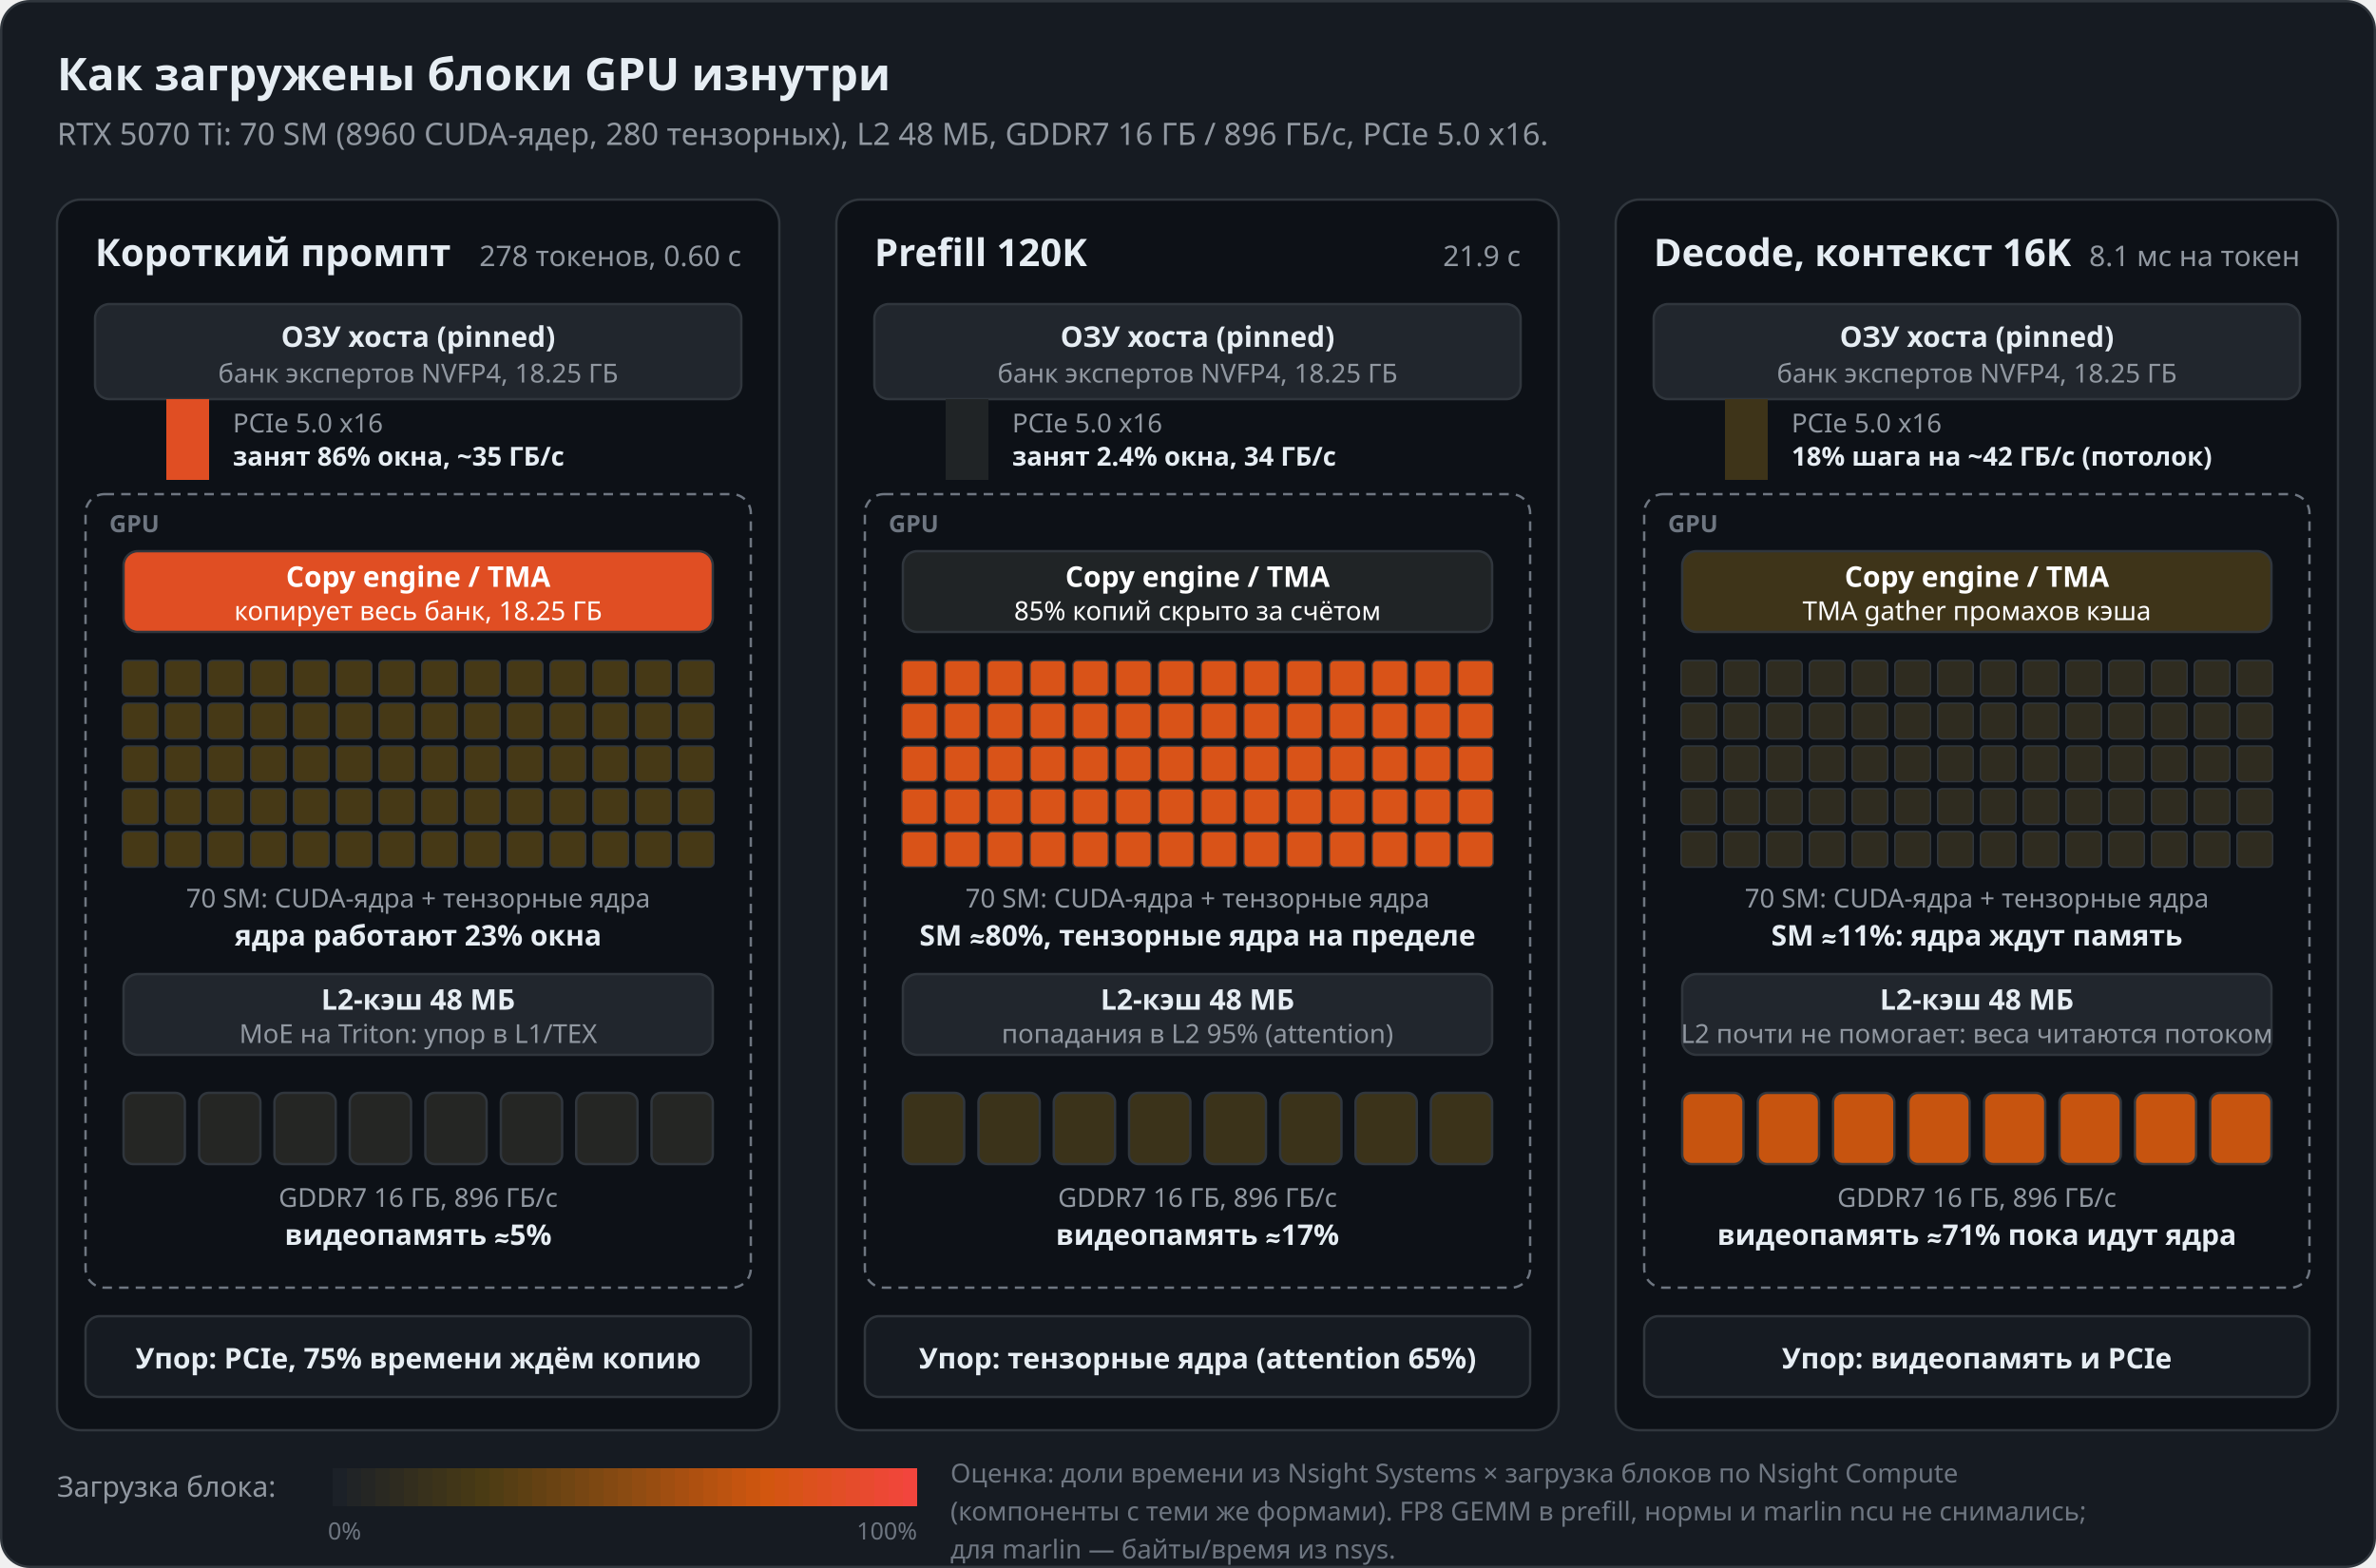
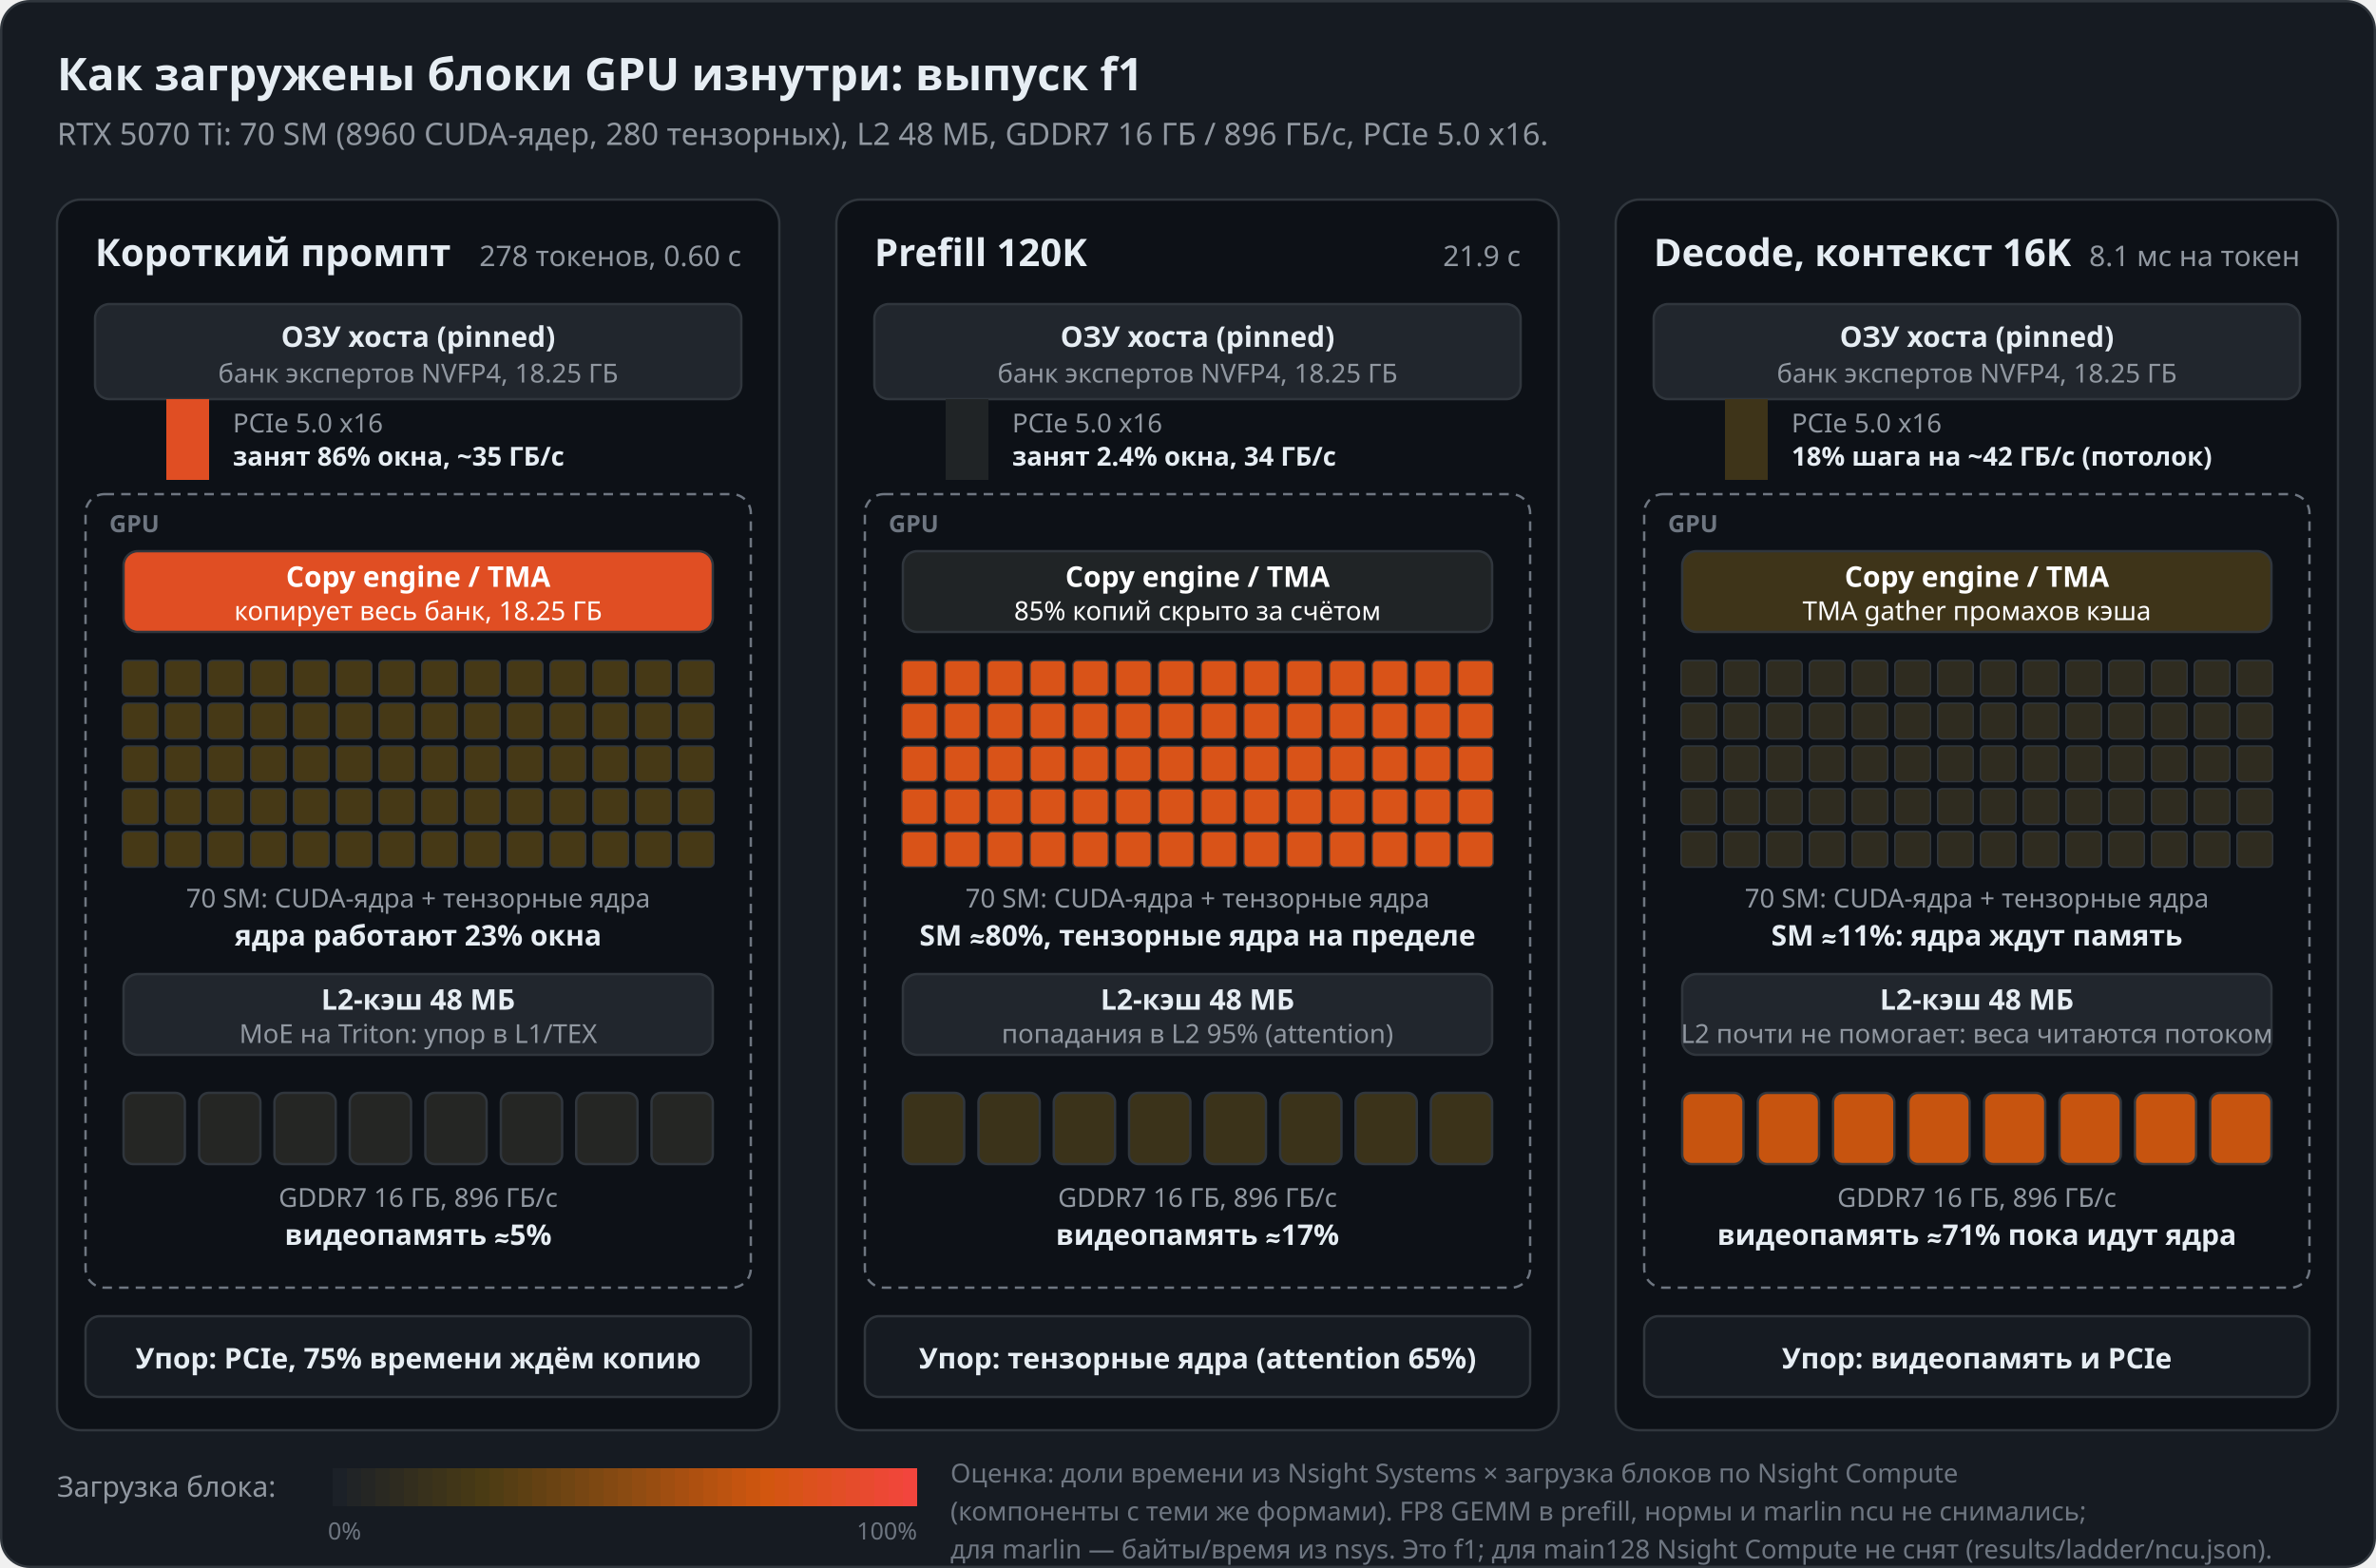
- <svg xmlns="http://www.w3.org/2000/svg" width="1000" height="660" viewBox="0 0 1000 660" font-family="-apple-system,BlinkMacSystemFont,'Segoe UI','Noto Sans',Helvetica,Arial,sans-serif" role="img" aria-label="Как загружены блоки GPU изнутри">
+ <svg xmlns="http://www.w3.org/2000/svg" width="1000" height="660" viewBox="0 0 1000 660" font-family="-apple-system,BlinkMacSystemFont,'Segoe UI','Noto Sans',Helvetica,Arial,sans-serif" role="img" aria-label="Как загружены блоки GPU изнутри: выпуск f1">
  <rect x="0.5" y="0.5" width="999" height="659" rx="12" fill="#161b22" stroke="#30363d" />
-   <text x="24.0" y="38.0" font-size="19" fill="#e6edf3" text-anchor="start" font-weight="600">Как загружены блоки GPU изнутри</text>
+   <text x="24.0" y="38.0" font-size="19" fill="#e6edf3" text-anchor="start" font-weight="600">Как загружены блоки GPU изнутри: выпуск f1</text>
  <text x="24.0" y="61.0" font-size="13" fill="#9198a1" text-anchor="start">RTX 5070 Ti: 70 SM (8960 CUDA-ядер, 280 тензорных), L2 48 МБ, GDDR7 16 ГБ / 896 ГБ/с, PCIe 5.0 x16.</text>
  <rect x="24.0" y="84.0" width="304.0" height="518.0" rx="10" fill="#0d1117" stroke="#30363d" stroke-width="1" />
  <text x="40.0" y="112.0" font-size="16" fill="#e6edf3" text-anchor="start" font-weight="700">Короткий промпт</text>
  <text x="312.0" y="112.0" font-size="12" fill="#9198a1" text-anchor="end">278 токенов, 0.60 с</text>
  <rect x="40.0" y="128.0" width="272.0" height="40.0" rx="6" fill="#21262d" stroke="#30363d" stroke-width="1" />
  <text x="176.0" y="146.0" font-size="12" fill="#e6edf3" text-anchor="middle" font-weight="600">ОЗУ хоста (pinned)</text>
  <text x="176.0" y="161.0" font-size="11" fill="#9198a1" text-anchor="middle">банк экспертов NVFP4, 18.25 ГБ</text>
  <rect x="70.0" y="168.0" width="18.0" height="34.0" rx="0" fill="#e04e23" />
  <text x="98.0" y="182.0" font-size="11" fill="#9198a1" text-anchor="start">PCIe 5.0 x16</text>
  <text x="98.0" y="196.0" font-size="11" fill="#e6edf3" text-anchor="start" font-weight="600">занят 86% окна, ~35 ГБ/с</text>
  <rect x="36.0" y="208.0" width="280.0" height="334.0" rx="8" fill="none" stroke="#6e7681" stroke-width="1" stroke-dasharray="4 3" />
  <text x="46.0" y="224.0" font-size="10" fill="#6e7681" text-anchor="start" font-weight="700">GPU</text>
  <rect x="52.0" y="232.0" width="248.0" height="34.0" rx="6" fill="#e04e23" stroke="#30363d" stroke-width="1" />
  <text x="176.0" y="247.0" font-size="12" fill="#ffffff" text-anchor="middle" font-weight="600">Copy engine / TMA</text>
  <text x="176.0" y="261.0" font-size="11" fill="#ffffff" text-anchor="middle">копирует весь банк, 18.25 ГБ</text>
  <rect x="51.5" y="278.0" width="15.0" height="15.0" rx="2" fill="#463916" stroke="#30363d" stroke-width="0.6" />
  <rect x="69.5" y="278.0" width="15.0" height="15.0" rx="2" fill="#463916" stroke="#30363d" stroke-width="0.6" />
  <rect x="87.5" y="278.0" width="15.0" height="15.0" rx="2" fill="#463916" stroke="#30363d" stroke-width="0.6" />
  <rect x="105.5" y="278.0" width="15.0" height="15.0" rx="2" fill="#463916" stroke="#30363d" stroke-width="0.6" />
  <rect x="123.5" y="278.0" width="15.0" height="15.0" rx="2" fill="#463916" stroke="#30363d" stroke-width="0.6" />
  <rect x="141.5" y="278.0" width="15.0" height="15.0" rx="2" fill="#463916" stroke="#30363d" stroke-width="0.6" />
  <rect x="159.5" y="278.0" width="15.0" height="15.0" rx="2" fill="#463916" stroke="#30363d" stroke-width="0.6" />
  <rect x="177.5" y="278.0" width="15.0" height="15.0" rx="2" fill="#463916" stroke="#30363d" stroke-width="0.6" />
  <rect x="195.5" y="278.0" width="15.0" height="15.0" rx="2" fill="#463916" stroke="#30363d" stroke-width="0.6" />
  <rect x="213.5" y="278.0" width="15.0" height="15.0" rx="2" fill="#463916" stroke="#30363d" stroke-width="0.6" />
  <rect x="231.5" y="278.0" width="15.0" height="15.0" rx="2" fill="#463916" stroke="#30363d" stroke-width="0.6" />
  <rect x="249.5" y="278.0" width="15.0" height="15.0" rx="2" fill="#463916" stroke="#30363d" stroke-width="0.6" />
  <rect x="267.5" y="278.0" width="15.0" height="15.0" rx="2" fill="#463916" stroke="#30363d" stroke-width="0.6" />
  <rect x="285.5" y="278.0" width="15.0" height="15.0" rx="2" fill="#463916" stroke="#30363d" stroke-width="0.6" />
  <rect x="51.5" y="296.0" width="15.0" height="15.0" rx="2" fill="#463916" stroke="#30363d" stroke-width="0.6" />
  <rect x="69.5" y="296.0" width="15.0" height="15.0" rx="2" fill="#463916" stroke="#30363d" stroke-width="0.6" />
  <rect x="87.5" y="296.0" width="15.0" height="15.0" rx="2" fill="#463916" stroke="#30363d" stroke-width="0.6" />
  <rect x="105.5" y="296.0" width="15.0" height="15.0" rx="2" fill="#463916" stroke="#30363d" stroke-width="0.6" />
  <rect x="123.5" y="296.0" width="15.0" height="15.0" rx="2" fill="#463916" stroke="#30363d" stroke-width="0.6" />
  <rect x="141.5" y="296.0" width="15.0" height="15.0" rx="2" fill="#463916" stroke="#30363d" stroke-width="0.6" />
  <rect x="159.5" y="296.0" width="15.0" height="15.0" rx="2" fill="#463916" stroke="#30363d" stroke-width="0.6" />
  <rect x="177.5" y="296.0" width="15.0" height="15.0" rx="2" fill="#463916" stroke="#30363d" stroke-width="0.6" />
  <rect x="195.5" y="296.0" width="15.0" height="15.0" rx="2" fill="#463916" stroke="#30363d" stroke-width="0.6" />
  <rect x="213.5" y="296.0" width="15.0" height="15.0" rx="2" fill="#463916" stroke="#30363d" stroke-width="0.6" />
  <rect x="231.5" y="296.0" width="15.0" height="15.0" rx="2" fill="#463916" stroke="#30363d" stroke-width="0.6" />
  <rect x="249.5" y="296.0" width="15.0" height="15.0" rx="2" fill="#463916" stroke="#30363d" stroke-width="0.6" />
  <rect x="267.5" y="296.0" width="15.0" height="15.0" rx="2" fill="#463916" stroke="#30363d" stroke-width="0.6" />
  <rect x="285.5" y="296.0" width="15.0" height="15.0" rx="2" fill="#463916" stroke="#30363d" stroke-width="0.6" />
  <rect x="51.5" y="314.0" width="15.0" height="15.0" rx="2" fill="#463916" stroke="#30363d" stroke-width="0.6" />
  <rect x="69.5" y="314.0" width="15.0" height="15.0" rx="2" fill="#463916" stroke="#30363d" stroke-width="0.6" />
  <rect x="87.5" y="314.0" width="15.0" height="15.0" rx="2" fill="#463916" stroke="#30363d" stroke-width="0.6" />
  <rect x="105.5" y="314.0" width="15.0" height="15.0" rx="2" fill="#463916" stroke="#30363d" stroke-width="0.6" />
  <rect x="123.5" y="314.0" width="15.0" height="15.0" rx="2" fill="#463916" stroke="#30363d" stroke-width="0.6" />
  <rect x="141.5" y="314.0" width="15.0" height="15.0" rx="2" fill="#463916" stroke="#30363d" stroke-width="0.6" />
  <rect x="159.5" y="314.0" width="15.0" height="15.0" rx="2" fill="#463916" stroke="#30363d" stroke-width="0.6" />
  <rect x="177.5" y="314.0" width="15.0" height="15.0" rx="2" fill="#463916" stroke="#30363d" stroke-width="0.6" />
  <rect x="195.5" y="314.0" width="15.0" height="15.0" rx="2" fill="#463916" stroke="#30363d" stroke-width="0.6" />
  <rect x="213.5" y="314.0" width="15.0" height="15.0" rx="2" fill="#463916" stroke="#30363d" stroke-width="0.6" />
  <rect x="231.5" y="314.0" width="15.0" height="15.0" rx="2" fill="#463916" stroke="#30363d" stroke-width="0.6" />
  <rect x="249.5" y="314.0" width="15.0" height="15.0" rx="2" fill="#463916" stroke="#30363d" stroke-width="0.6" />
  <rect x="267.5" y="314.0" width="15.0" height="15.0" rx="2" fill="#463916" stroke="#30363d" stroke-width="0.6" />
  <rect x="285.5" y="314.0" width="15.0" height="15.0" rx="2" fill="#463916" stroke="#30363d" stroke-width="0.6" />
  <rect x="51.5" y="332.0" width="15.0" height="15.0" rx="2" fill="#463916" stroke="#30363d" stroke-width="0.6" />
  <rect x="69.5" y="332.0" width="15.0" height="15.0" rx="2" fill="#463916" stroke="#30363d" stroke-width="0.6" />
  <rect x="87.5" y="332.0" width="15.0" height="15.0" rx="2" fill="#463916" stroke="#30363d" stroke-width="0.6" />
  <rect x="105.5" y="332.0" width="15.0" height="15.0" rx="2" fill="#463916" stroke="#30363d" stroke-width="0.6" />
  <rect x="123.5" y="332.0" width="15.0" height="15.0" rx="2" fill="#463916" stroke="#30363d" stroke-width="0.6" />
  <rect x="141.5" y="332.0" width="15.0" height="15.0" rx="2" fill="#463916" stroke="#30363d" stroke-width="0.6" />
  <rect x="159.5" y="332.0" width="15.0" height="15.0" rx="2" fill="#463916" stroke="#30363d" stroke-width="0.6" />
  <rect x="177.5" y="332.0" width="15.0" height="15.0" rx="2" fill="#463916" stroke="#30363d" stroke-width="0.6" />
  <rect x="195.5" y="332.0" width="15.0" height="15.0" rx="2" fill="#463916" stroke="#30363d" stroke-width="0.6" />
  <rect x="213.5" y="332.0" width="15.0" height="15.0" rx="2" fill="#463916" stroke="#30363d" stroke-width="0.6" />
  <rect x="231.5" y="332.0" width="15.0" height="15.0" rx="2" fill="#463916" stroke="#30363d" stroke-width="0.6" />
  <rect x="249.5" y="332.0" width="15.0" height="15.0" rx="2" fill="#463916" stroke="#30363d" stroke-width="0.6" />
  <rect x="267.5" y="332.0" width="15.0" height="15.0" rx="2" fill="#463916" stroke="#30363d" stroke-width="0.6" />
  <rect x="285.5" y="332.0" width="15.0" height="15.0" rx="2" fill="#463916" stroke="#30363d" stroke-width="0.6" />
  <rect x="51.5" y="350.0" width="15.0" height="15.0" rx="2" fill="#463916" stroke="#30363d" stroke-width="0.6" />
  <rect x="69.5" y="350.0" width="15.0" height="15.0" rx="2" fill="#463916" stroke="#30363d" stroke-width="0.6" />
  <rect x="87.5" y="350.0" width="15.0" height="15.0" rx="2" fill="#463916" stroke="#30363d" stroke-width="0.6" />
  <rect x="105.5" y="350.0" width="15.0" height="15.0" rx="2" fill="#463916" stroke="#30363d" stroke-width="0.6" />
  <rect x="123.5" y="350.0" width="15.0" height="15.0" rx="2" fill="#463916" stroke="#30363d" stroke-width="0.6" />
  <rect x="141.5" y="350.0" width="15.0" height="15.0" rx="2" fill="#463916" stroke="#30363d" stroke-width="0.6" />
  <rect x="159.5" y="350.0" width="15.0" height="15.0" rx="2" fill="#463916" stroke="#30363d" stroke-width="0.6" />
  <rect x="177.5" y="350.0" width="15.0" height="15.0" rx="2" fill="#463916" stroke="#30363d" stroke-width="0.6" />
  <rect x="195.5" y="350.0" width="15.0" height="15.0" rx="2" fill="#463916" stroke="#30363d" stroke-width="0.6" />
  <rect x="213.5" y="350.0" width="15.0" height="15.0" rx="2" fill="#463916" stroke="#30363d" stroke-width="0.6" />
  <rect x="231.5" y="350.0" width="15.0" height="15.0" rx="2" fill="#463916" stroke="#30363d" stroke-width="0.6" />
  <rect x="249.5" y="350.0" width="15.0" height="15.0" rx="2" fill="#463916" stroke="#30363d" stroke-width="0.6" />
  <rect x="267.5" y="350.0" width="15.0" height="15.0" rx="2" fill="#463916" stroke="#30363d" stroke-width="0.6" />
  <rect x="285.5" y="350.0" width="15.0" height="15.0" rx="2" fill="#463916" stroke="#30363d" stroke-width="0.6" />
  <text x="176.0" y="382.0" font-size="11" fill="#9198a1" text-anchor="middle">70 SM: CUDA-ядра + тензорные ядра</text>
  <text x="176.0" y="398.0" font-size="12" fill="#e6edf3" text-anchor="middle" font-weight="600">ядра работают 23% окна</text>
  <rect x="52.0" y="410.0" width="248.0" height="34.0" rx="6" fill="#21262d" stroke="#30363d" stroke-width="1" />
  <text x="176.0" y="425.0" font-size="12" fill="#e6edf3" text-anchor="middle" font-weight="600">L2-кэш 48 МБ</text>
  <text x="176.0" y="439.0" font-size="11" fill="#9198a1" text-anchor="middle">MoE на Triton: упор в L1/TEX</text>
  <rect x="52.0" y="460.0" width="25.8" height="30.0" rx="4" fill="#252624" stroke="#30363d" stroke-width="1" />
  <rect x="83.8" y="460.0" width="25.8" height="30.0" rx="4" fill="#252624" stroke="#30363d" stroke-width="1" />
  <rect x="115.5" y="460.0" width="25.8" height="30.0" rx="4" fill="#252624" stroke="#30363d" stroke-width="1" />
  <rect x="147.2" y="460.0" width="25.8" height="30.0" rx="4" fill="#252624" stroke="#30363d" stroke-width="1" />
  <rect x="179.0" y="460.0" width="25.8" height="30.0" rx="4" fill="#252624" stroke="#30363d" stroke-width="1" />
  <rect x="210.8" y="460.0" width="25.8" height="30.0" rx="4" fill="#252624" stroke="#30363d" stroke-width="1" />
  <rect x="242.5" y="460.0" width="25.8" height="30.0" rx="4" fill="#252624" stroke="#30363d" stroke-width="1" />
  <rect x="274.2" y="460.0" width="25.8" height="30.0" rx="4" fill="#252624" stroke="#30363d" stroke-width="1" />
  <text x="176.0" y="508.0" font-size="11" fill="#9198a1" text-anchor="middle">GDDR7 16 ГБ, 896 ГБ/с</text>
  <text x="176.0" y="524.0" font-size="12" fill="#e6edf3" text-anchor="middle" font-weight="600">видеопамять ≈5%</text>
  <rect x="36.0" y="554.0" width="280.0" height="34.0" rx="6" fill="#161b22" stroke="#30363d" stroke-width="1" />
  <text x="176.0" y="576.0" font-size="12" fill="#e6edf3" text-anchor="middle" font-weight="700">Упор: PCIe, 75% времени ждём копию</text>
  <rect x="352.0" y="84.0" width="304.0" height="518.0" rx="10" fill="#0d1117" stroke="#30363d" stroke-width="1" />
  <text x="368.0" y="112.0" font-size="16" fill="#e6edf3" text-anchor="start" font-weight="700">Prefill 120K</text>
  <text x="640.0" y="112.0" font-size="12" fill="#9198a1" text-anchor="end">21.9 с</text>
  <rect x="368.0" y="128.0" width="272.0" height="40.0" rx="6" fill="#21262d" stroke="#30363d" stroke-width="1" />
  <text x="504.0" y="146.0" font-size="12" fill="#e6edf3" text-anchor="middle" font-weight="600">ОЗУ хоста (pinned)</text>
  <text x="504.0" y="161.0" font-size="11" fill="#9198a1" text-anchor="middle">банк экспертов NVFP4, 18.25 ГБ</text>
  <rect x="398.0" y="168.0" width="18.0" height="34.0" rx="0" fill="#202426" />
  <text x="426.0" y="182.0" font-size="11" fill="#9198a1" text-anchor="start">PCIe 5.0 x16</text>
  <text x="426.0" y="196.0" font-size="11" fill="#e6edf3" text-anchor="start" font-weight="600">занят 2.4% окна, 34 ГБ/с</text>
  <rect x="364.0" y="208.0" width="280.0" height="334.0" rx="8" fill="none" stroke="#6e7681" stroke-width="1" stroke-dasharray="4 3" />
  <text x="374.0" y="224.0" font-size="10" fill="#6e7681" text-anchor="start" font-weight="700">GPU</text>
  <rect x="380.0" y="232.0" width="248.0" height="34.0" rx="6" fill="#202426" stroke="#30363d" stroke-width="1" />
  <text x="504.0" y="247.0" font-size="12" fill="#ffffff" text-anchor="middle" font-weight="600">Copy engine / TMA</text>
  <text x="504.0" y="261.0" font-size="11" fill="#ffffff" text-anchor="middle">85% копий скрыто за счётом</text>
  <rect x="379.5" y="278.0" width="15.0" height="15.0" rx="2" fill="#d95318" stroke="#30363d" stroke-width="0.6" />
  <rect x="397.5" y="278.0" width="15.0" height="15.0" rx="2" fill="#d95318" stroke="#30363d" stroke-width="0.6" />
  <rect x="415.5" y="278.0" width="15.0" height="15.0" rx="2" fill="#d95318" stroke="#30363d" stroke-width="0.6" />
  <rect x="433.5" y="278.0" width="15.0" height="15.0" rx="2" fill="#d95318" stroke="#30363d" stroke-width="0.6" />
  <rect x="451.5" y="278.0" width="15.0" height="15.0" rx="2" fill="#d95318" stroke="#30363d" stroke-width="0.6" />
  <rect x="469.5" y="278.0" width="15.0" height="15.0" rx="2" fill="#d95318" stroke="#30363d" stroke-width="0.6" />
  <rect x="487.5" y="278.0" width="15.0" height="15.0" rx="2" fill="#d95318" stroke="#30363d" stroke-width="0.6" />
  <rect x="505.5" y="278.0" width="15.0" height="15.0" rx="2" fill="#d95318" stroke="#30363d" stroke-width="0.6" />
  <rect x="523.5" y="278.0" width="15.0" height="15.0" rx="2" fill="#d95318" stroke="#30363d" stroke-width="0.6" />
  <rect x="541.5" y="278.0" width="15.0" height="15.0" rx="2" fill="#d95318" stroke="#30363d" stroke-width="0.6" />
  <rect x="559.5" y="278.0" width="15.0" height="15.0" rx="2" fill="#d95318" stroke="#30363d" stroke-width="0.6" />
  <rect x="577.5" y="278.0" width="15.0" height="15.0" rx="2" fill="#d95318" stroke="#30363d" stroke-width="0.6" />
  <rect x="595.5" y="278.0" width="15.0" height="15.0" rx="2" fill="#d95318" stroke="#30363d" stroke-width="0.6" />
  <rect x="613.5" y="278.0" width="15.0" height="15.0" rx="2" fill="#d95318" stroke="#30363d" stroke-width="0.6" />
  <rect x="379.5" y="296.0" width="15.0" height="15.0" rx="2" fill="#d95318" stroke="#30363d" stroke-width="0.6" />
  <rect x="397.5" y="296.0" width="15.0" height="15.0" rx="2" fill="#d95318" stroke="#30363d" stroke-width="0.6" />
  <rect x="415.5" y="296.0" width="15.0" height="15.0" rx="2" fill="#d95318" stroke="#30363d" stroke-width="0.6" />
  <rect x="433.5" y="296.0" width="15.0" height="15.0" rx="2" fill="#d95318" stroke="#30363d" stroke-width="0.6" />
  <rect x="451.5" y="296.0" width="15.0" height="15.0" rx="2" fill="#d95318" stroke="#30363d" stroke-width="0.6" />
  <rect x="469.5" y="296.0" width="15.0" height="15.0" rx="2" fill="#d95318" stroke="#30363d" stroke-width="0.6" />
  <rect x="487.5" y="296.0" width="15.0" height="15.0" rx="2" fill="#d95318" stroke="#30363d" stroke-width="0.6" />
  <rect x="505.5" y="296.0" width="15.0" height="15.0" rx="2" fill="#d95318" stroke="#30363d" stroke-width="0.6" />
  <rect x="523.5" y="296.0" width="15.0" height="15.0" rx="2" fill="#d95318" stroke="#30363d" stroke-width="0.6" />
  <rect x="541.5" y="296.0" width="15.0" height="15.0" rx="2" fill="#d95318" stroke="#30363d" stroke-width="0.6" />
  <rect x="559.5" y="296.0" width="15.0" height="15.0" rx="2" fill="#d95318" stroke="#30363d" stroke-width="0.6" />
  <rect x="577.5" y="296.0" width="15.0" height="15.0" rx="2" fill="#d95318" stroke="#30363d" stroke-width="0.6" />
  <rect x="595.5" y="296.0" width="15.0" height="15.0" rx="2" fill="#d95318" stroke="#30363d" stroke-width="0.6" />
  <rect x="613.5" y="296.0" width="15.0" height="15.0" rx="2" fill="#d95318" stroke="#30363d" stroke-width="0.6" />
  <rect x="379.5" y="314.0" width="15.0" height="15.0" rx="2" fill="#d95318" stroke="#30363d" stroke-width="0.6" />
  <rect x="397.5" y="314.0" width="15.0" height="15.0" rx="2" fill="#d95318" stroke="#30363d" stroke-width="0.6" />
  <rect x="415.5" y="314.0" width="15.0" height="15.0" rx="2" fill="#d95318" stroke="#30363d" stroke-width="0.6" />
  <rect x="433.5" y="314.0" width="15.0" height="15.0" rx="2" fill="#d95318" stroke="#30363d" stroke-width="0.6" />
  <rect x="451.5" y="314.0" width="15.0" height="15.0" rx="2" fill="#d95318" stroke="#30363d" stroke-width="0.6" />
  <rect x="469.5" y="314.0" width="15.0" height="15.0" rx="2" fill="#d95318" stroke="#30363d" stroke-width="0.6" />
  <rect x="487.5" y="314.0" width="15.0" height="15.0" rx="2" fill="#d95318" stroke="#30363d" stroke-width="0.6" />
  <rect x="505.5" y="314.0" width="15.0" height="15.0" rx="2" fill="#d95318" stroke="#30363d" stroke-width="0.6" />
  <rect x="523.5" y="314.0" width="15.0" height="15.0" rx="2" fill="#d95318" stroke="#30363d" stroke-width="0.6" />
  <rect x="541.5" y="314.0" width="15.0" height="15.0" rx="2" fill="#d95318" stroke="#30363d" stroke-width="0.6" />
  <rect x="559.5" y="314.0" width="15.0" height="15.0" rx="2" fill="#d95318" stroke="#30363d" stroke-width="0.6" />
  <rect x="577.5" y="314.0" width="15.0" height="15.0" rx="2" fill="#d95318" stroke="#30363d" stroke-width="0.6" />
  <rect x="595.5" y="314.0" width="15.0" height="15.0" rx="2" fill="#d95318" stroke="#30363d" stroke-width="0.6" />
  <rect x="613.5" y="314.0" width="15.0" height="15.0" rx="2" fill="#d95318" stroke="#30363d" stroke-width="0.6" />
  <rect x="379.5" y="332.0" width="15.0" height="15.0" rx="2" fill="#d95318" stroke="#30363d" stroke-width="0.6" />
  <rect x="397.5" y="332.0" width="15.0" height="15.0" rx="2" fill="#d95318" stroke="#30363d" stroke-width="0.6" />
  <rect x="415.5" y="332.0" width="15.0" height="15.0" rx="2" fill="#d95318" stroke="#30363d" stroke-width="0.6" />
  <rect x="433.5" y="332.0" width="15.0" height="15.0" rx="2" fill="#d95318" stroke="#30363d" stroke-width="0.6" />
  <rect x="451.5" y="332.0" width="15.0" height="15.0" rx="2" fill="#d95318" stroke="#30363d" stroke-width="0.6" />
  <rect x="469.5" y="332.0" width="15.0" height="15.0" rx="2" fill="#d95318" stroke="#30363d" stroke-width="0.6" />
  <rect x="487.5" y="332.0" width="15.0" height="15.0" rx="2" fill="#d95318" stroke="#30363d" stroke-width="0.6" />
  <rect x="505.5" y="332.0" width="15.0" height="15.0" rx="2" fill="#d95318" stroke="#30363d" stroke-width="0.6" />
  <rect x="523.5" y="332.0" width="15.0" height="15.0" rx="2" fill="#d95318" stroke="#30363d" stroke-width="0.6" />
  <rect x="541.5" y="332.0" width="15.0" height="15.0" rx="2" fill="#d95318" stroke="#30363d" stroke-width="0.6" />
  <rect x="559.5" y="332.0" width="15.0" height="15.0" rx="2" fill="#d95318" stroke="#30363d" stroke-width="0.6" />
  <rect x="577.5" y="332.0" width="15.0" height="15.0" rx="2" fill="#d95318" stroke="#30363d" stroke-width="0.6" />
  <rect x="595.5" y="332.0" width="15.0" height="15.0" rx="2" fill="#d95318" stroke="#30363d" stroke-width="0.6" />
  <rect x="613.5" y="332.0" width="15.0" height="15.0" rx="2" fill="#d95318" stroke="#30363d" stroke-width="0.6" />
  <rect x="379.5" y="350.0" width="15.0" height="15.0" rx="2" fill="#d95318" stroke="#30363d" stroke-width="0.6" />
  <rect x="397.5" y="350.0" width="15.0" height="15.0" rx="2" fill="#d95318" stroke="#30363d" stroke-width="0.6" />
  <rect x="415.5" y="350.0" width="15.0" height="15.0" rx="2" fill="#d95318" stroke="#30363d" stroke-width="0.6" />
  <rect x="433.5" y="350.0" width="15.0" height="15.0" rx="2" fill="#d95318" stroke="#30363d" stroke-width="0.6" />
  <rect x="451.5" y="350.0" width="15.0" height="15.0" rx="2" fill="#d95318" stroke="#30363d" stroke-width="0.6" />
  <rect x="469.5" y="350.0" width="15.0" height="15.0" rx="2" fill="#d95318" stroke="#30363d" stroke-width="0.6" />
  <rect x="487.5" y="350.0" width="15.0" height="15.0" rx="2" fill="#d95318" stroke="#30363d" stroke-width="0.6" />
  <rect x="505.5" y="350.0" width="15.0" height="15.0" rx="2" fill="#d95318" stroke="#30363d" stroke-width="0.6" />
  <rect x="523.5" y="350.0" width="15.0" height="15.0" rx="2" fill="#d95318" stroke="#30363d" stroke-width="0.6" />
  <rect x="541.5" y="350.0" width="15.0" height="15.0" rx="2" fill="#d95318" stroke="#30363d" stroke-width="0.6" />
  <rect x="559.5" y="350.0" width="15.0" height="15.0" rx="2" fill="#d95318" stroke="#30363d" stroke-width="0.6" />
  <rect x="577.5" y="350.0" width="15.0" height="15.0" rx="2" fill="#d95318" stroke="#30363d" stroke-width="0.6" />
  <rect x="595.5" y="350.0" width="15.0" height="15.0" rx="2" fill="#d95318" stroke="#30363d" stroke-width="0.6" />
  <rect x="613.5" y="350.0" width="15.0" height="15.0" rx="2" fill="#d95318" stroke="#30363d" stroke-width="0.6" />
  <text x="504.0" y="382.0" font-size="11" fill="#9198a1" text-anchor="middle">70 SM: CUDA-ядра + тензорные ядра</text>
  <text x="504.0" y="398.0" font-size="12" fill="#e6edf3" text-anchor="middle" font-weight="600">SM ≈80%, тензорные ядра на пределе</text>
  <rect x="380.0" y="410.0" width="248.0" height="34.0" rx="6" fill="#21262d" stroke="#30363d" stroke-width="1" />
  <text x="504.0" y="425.0" font-size="12" fill="#e6edf3" text-anchor="middle" font-weight="600">L2-кэш 48 МБ</text>
  <text x="504.0" y="439.0" font-size="11" fill="#9198a1" text-anchor="middle">попадания в L2 95% (attention)</text>
  <rect x="380.0" y="460.0" width="25.8" height="30.0" rx="4" fill="#3b331a" stroke="#30363d" stroke-width="1" />
  <rect x="411.8" y="460.0" width="25.8" height="30.0" rx="4" fill="#3b331a" stroke="#30363d" stroke-width="1" />
  <rect x="443.5" y="460.0" width="25.8" height="30.0" rx="4" fill="#3b331a" stroke="#30363d" stroke-width="1" />
  <rect x="475.2" y="460.0" width="25.8" height="30.0" rx="4" fill="#3b331a" stroke="#30363d" stroke-width="1" />
  <rect x="507.0" y="460.0" width="25.8" height="30.0" rx="4" fill="#3b331a" stroke="#30363d" stroke-width="1" />
  <rect x="538.8" y="460.0" width="25.8" height="30.0" rx="4" fill="#3b331a" stroke="#30363d" stroke-width="1" />
  <rect x="570.5" y="460.0" width="25.8" height="30.0" rx="4" fill="#3b331a" stroke="#30363d" stroke-width="1" />
  <rect x="602.2" y="460.0" width="25.8" height="30.0" rx="4" fill="#3b331a" stroke="#30363d" stroke-width="1" />
  <text x="504.0" y="508.0" font-size="11" fill="#9198a1" text-anchor="middle">GDDR7 16 ГБ, 896 ГБ/с</text>
  <text x="504.0" y="524.0" font-size="12" fill="#e6edf3" text-anchor="middle" font-weight="600">видеопамять ≈17%</text>
  <rect x="364.0" y="554.0" width="280.0" height="34.0" rx="6" fill="#161b22" stroke="#30363d" stroke-width="1" />
  <text x="504.0" y="576.0" font-size="12" fill="#e6edf3" text-anchor="middle" font-weight="700">Упор: тензорные ядра (attention 65%)</text>
  <rect x="680.0" y="84.0" width="304.0" height="518.0" rx="10" fill="#0d1117" stroke="#30363d" stroke-width="1" />
  <text x="696.0" y="112.0" font-size="16" fill="#e6edf3" text-anchor="start" font-weight="700">Decode, контекст 16K</text>
  <text x="968.0" y="112.0" font-size="12" fill="#9198a1" text-anchor="end">8.1 мс на токен</text>
  <rect x="696.0" y="128.0" width="272.0" height="40.0" rx="6" fill="#21262d" stroke="#30363d" stroke-width="1" />
  <text x="832.0" y="146.0" font-size="12" fill="#e6edf3" text-anchor="middle" font-weight="600">ОЗУ хоста (pinned)</text>
  <text x="832.0" y="161.0" font-size="11" fill="#9198a1" text-anchor="middle">банк экспертов NVFP4, 18.25 ГБ</text>
  <rect x="726.0" y="168.0" width="18.0" height="34.0" rx="0" fill="#3e3419" />
  <text x="754.0" y="182.0" font-size="11" fill="#9198a1" text-anchor="start">PCIe 5.0 x16</text>
  <text x="754.0" y="196.0" font-size="11" fill="#e6edf3" text-anchor="start" font-weight="600">18% шага на ~42 ГБ/с (потолок)</text>
  <rect x="692.0" y="208.0" width="280.0" height="334.0" rx="8" fill="none" stroke="#6e7681" stroke-width="1" stroke-dasharray="4 3" />
  <text x="702.0" y="224.0" font-size="10" fill="#6e7681" text-anchor="start" font-weight="700">GPU</text>
  <rect x="708.0" y="232.0" width="248.0" height="34.0" rx="6" fill="#3e3419" stroke="#30363d" stroke-width="1" />
  <text x="832.0" y="247.0" font-size="12" fill="#ffffff" text-anchor="middle" font-weight="600">Copy engine / TMA</text>
  <text x="832.0" y="261.0" font-size="11" fill="#ffffff" text-anchor="middle">TMA gather промахов кэша</text>
  <rect x="707.5" y="278.0" width="15.0" height="15.0" rx="2" fill="#2f2c20" stroke="#30363d" stroke-width="0.6" />
  <rect x="725.5" y="278.0" width="15.0" height="15.0" rx="2" fill="#2f2c20" stroke="#30363d" stroke-width="0.6" />
  <rect x="743.5" y="278.0" width="15.0" height="15.0" rx="2" fill="#2f2c20" stroke="#30363d" stroke-width="0.6" />
  <rect x="761.5" y="278.0" width="15.0" height="15.0" rx="2" fill="#2f2c20" stroke="#30363d" stroke-width="0.6" />
  <rect x="779.5" y="278.0" width="15.0" height="15.0" rx="2" fill="#2f2c20" stroke="#30363d" stroke-width="0.6" />
  <rect x="797.5" y="278.0" width="15.0" height="15.0" rx="2" fill="#2f2c20" stroke="#30363d" stroke-width="0.6" />
  <rect x="815.5" y="278.0" width="15.0" height="15.0" rx="2" fill="#2f2c20" stroke="#30363d" stroke-width="0.6" />
  <rect x="833.5" y="278.0" width="15.0" height="15.0" rx="2" fill="#2f2c20" stroke="#30363d" stroke-width="0.6" />
  <rect x="851.5" y="278.0" width="15.0" height="15.0" rx="2" fill="#2f2c20" stroke="#30363d" stroke-width="0.6" />
  <rect x="869.5" y="278.0" width="15.0" height="15.0" rx="2" fill="#2f2c20" stroke="#30363d" stroke-width="0.6" />
  <rect x="887.5" y="278.0" width="15.0" height="15.0" rx="2" fill="#2f2c20" stroke="#30363d" stroke-width="0.6" />
  <rect x="905.5" y="278.0" width="15.0" height="15.0" rx="2" fill="#2f2c20" stroke="#30363d" stroke-width="0.6" />
  <rect x="923.5" y="278.0" width="15.0" height="15.0" rx="2" fill="#2f2c20" stroke="#30363d" stroke-width="0.6" />
  <rect x="941.5" y="278.0" width="15.0" height="15.0" rx="2" fill="#2f2c20" stroke="#30363d" stroke-width="0.6" />
  <rect x="707.5" y="296.0" width="15.0" height="15.0" rx="2" fill="#2f2c20" stroke="#30363d" stroke-width="0.6" />
  <rect x="725.5" y="296.0" width="15.0" height="15.0" rx="2" fill="#2f2c20" stroke="#30363d" stroke-width="0.6" />
  <rect x="743.5" y="296.0" width="15.0" height="15.0" rx="2" fill="#2f2c20" stroke="#30363d" stroke-width="0.6" />
  <rect x="761.5" y="296.0" width="15.0" height="15.0" rx="2" fill="#2f2c20" stroke="#30363d" stroke-width="0.6" />
  <rect x="779.5" y="296.0" width="15.0" height="15.0" rx="2" fill="#2f2c20" stroke="#30363d" stroke-width="0.6" />
  <rect x="797.5" y="296.0" width="15.0" height="15.0" rx="2" fill="#2f2c20" stroke="#30363d" stroke-width="0.6" />
  <rect x="815.5" y="296.0" width="15.0" height="15.0" rx="2" fill="#2f2c20" stroke="#30363d" stroke-width="0.6" />
  <rect x="833.5" y="296.0" width="15.0" height="15.0" rx="2" fill="#2f2c20" stroke="#30363d" stroke-width="0.6" />
  <rect x="851.5" y="296.0" width="15.0" height="15.0" rx="2" fill="#2f2c20" stroke="#30363d" stroke-width="0.6" />
  <rect x="869.5" y="296.0" width="15.0" height="15.0" rx="2" fill="#2f2c20" stroke="#30363d" stroke-width="0.6" />
  <rect x="887.5" y="296.0" width="15.0" height="15.0" rx="2" fill="#2f2c20" stroke="#30363d" stroke-width="0.6" />
  <rect x="905.5" y="296.0" width="15.0" height="15.0" rx="2" fill="#2f2c20" stroke="#30363d" stroke-width="0.6" />
  <rect x="923.5" y="296.0" width="15.0" height="15.0" rx="2" fill="#2f2c20" stroke="#30363d" stroke-width="0.6" />
  <rect x="941.5" y="296.0" width="15.0" height="15.0" rx="2" fill="#2f2c20" stroke="#30363d" stroke-width="0.6" />
  <rect x="707.5" y="314.0" width="15.0" height="15.0" rx="2" fill="#2f2c20" stroke="#30363d" stroke-width="0.6" />
  <rect x="725.5" y="314.0" width="15.0" height="15.0" rx="2" fill="#2f2c20" stroke="#30363d" stroke-width="0.6" />
  <rect x="743.5" y="314.0" width="15.0" height="15.0" rx="2" fill="#2f2c20" stroke="#30363d" stroke-width="0.6" />
  <rect x="761.5" y="314.0" width="15.0" height="15.0" rx="2" fill="#2f2c20" stroke="#30363d" stroke-width="0.6" />
  <rect x="779.5" y="314.0" width="15.0" height="15.0" rx="2" fill="#2f2c20" stroke="#30363d" stroke-width="0.6" />
  <rect x="797.5" y="314.0" width="15.0" height="15.0" rx="2" fill="#2f2c20" stroke="#30363d" stroke-width="0.6" />
  <rect x="815.5" y="314.0" width="15.0" height="15.0" rx="2" fill="#2f2c20" stroke="#30363d" stroke-width="0.6" />
  <rect x="833.5" y="314.0" width="15.0" height="15.0" rx="2" fill="#2f2c20" stroke="#30363d" stroke-width="0.6" />
  <rect x="851.5" y="314.0" width="15.0" height="15.0" rx="2" fill="#2f2c20" stroke="#30363d" stroke-width="0.6" />
  <rect x="869.5" y="314.0" width="15.0" height="15.0" rx="2" fill="#2f2c20" stroke="#30363d" stroke-width="0.6" />
  <rect x="887.5" y="314.0" width="15.0" height="15.0" rx="2" fill="#2f2c20" stroke="#30363d" stroke-width="0.6" />
  <rect x="905.5" y="314.0" width="15.0" height="15.0" rx="2" fill="#2f2c20" stroke="#30363d" stroke-width="0.6" />
  <rect x="923.5" y="314.0" width="15.0" height="15.0" rx="2" fill="#2f2c20" stroke="#30363d" stroke-width="0.6" />
  <rect x="941.5" y="314.0" width="15.0" height="15.0" rx="2" fill="#2f2c20" stroke="#30363d" stroke-width="0.6" />
  <rect x="707.5" y="332.0" width="15.0" height="15.0" rx="2" fill="#2f2c20" stroke="#30363d" stroke-width="0.6" />
  <rect x="725.5" y="332.0" width="15.0" height="15.0" rx="2" fill="#2f2c20" stroke="#30363d" stroke-width="0.6" />
  <rect x="743.5" y="332.0" width="15.0" height="15.0" rx="2" fill="#2f2c20" stroke="#30363d" stroke-width="0.6" />
  <rect x="761.5" y="332.0" width="15.0" height="15.0" rx="2" fill="#2f2c20" stroke="#30363d" stroke-width="0.6" />
  <rect x="779.5" y="332.0" width="15.0" height="15.0" rx="2" fill="#2f2c20" stroke="#30363d" stroke-width="0.6" />
  <rect x="797.5" y="332.0" width="15.0" height="15.0" rx="2" fill="#2f2c20" stroke="#30363d" stroke-width="0.6" />
  <rect x="815.5" y="332.0" width="15.0" height="15.0" rx="2" fill="#2f2c20" stroke="#30363d" stroke-width="0.6" />
  <rect x="833.5" y="332.0" width="15.0" height="15.0" rx="2" fill="#2f2c20" stroke="#30363d" stroke-width="0.6" />
  <rect x="851.5" y="332.0" width="15.0" height="15.0" rx="2" fill="#2f2c20" stroke="#30363d" stroke-width="0.6" />
  <rect x="869.5" y="332.0" width="15.0" height="15.0" rx="2" fill="#2f2c20" stroke="#30363d" stroke-width="0.6" />
  <rect x="887.5" y="332.0" width="15.0" height="15.0" rx="2" fill="#2f2c20" stroke="#30363d" stroke-width="0.6" />
  <rect x="905.5" y="332.0" width="15.0" height="15.0" rx="2" fill="#2f2c20" stroke="#30363d" stroke-width="0.6" />
  <rect x="923.5" y="332.0" width="15.0" height="15.0" rx="2" fill="#2f2c20" stroke="#30363d" stroke-width="0.6" />
  <rect x="941.5" y="332.0" width="15.0" height="15.0" rx="2" fill="#2f2c20" stroke="#30363d" stroke-width="0.6" />
  <rect x="707.5" y="350.0" width="15.0" height="15.0" rx="2" fill="#2f2c20" stroke="#30363d" stroke-width="0.6" />
  <rect x="725.5" y="350.0" width="15.0" height="15.0" rx="2" fill="#2f2c20" stroke="#30363d" stroke-width="0.6" />
  <rect x="743.5" y="350.0" width="15.0" height="15.0" rx="2" fill="#2f2c20" stroke="#30363d" stroke-width="0.6" />
  <rect x="761.5" y="350.0" width="15.0" height="15.0" rx="2" fill="#2f2c20" stroke="#30363d" stroke-width="0.6" />
  <rect x="779.5" y="350.0" width="15.0" height="15.0" rx="2" fill="#2f2c20" stroke="#30363d" stroke-width="0.6" />
  <rect x="797.5" y="350.0" width="15.0" height="15.0" rx="2" fill="#2f2c20" stroke="#30363d" stroke-width="0.6" />
  <rect x="815.5" y="350.0" width="15.0" height="15.0" rx="2" fill="#2f2c20" stroke="#30363d" stroke-width="0.6" />
  <rect x="833.5" y="350.0" width="15.0" height="15.0" rx="2" fill="#2f2c20" stroke="#30363d" stroke-width="0.6" />
  <rect x="851.5" y="350.0" width="15.0" height="15.0" rx="2" fill="#2f2c20" stroke="#30363d" stroke-width="0.6" />
  <rect x="869.5" y="350.0" width="15.0" height="15.0" rx="2" fill="#2f2c20" stroke="#30363d" stroke-width="0.6" />
  <rect x="887.5" y="350.0" width="15.0" height="15.0" rx="2" fill="#2f2c20" stroke="#30363d" stroke-width="0.6" />
  <rect x="905.5" y="350.0" width="15.0" height="15.0" rx="2" fill="#2f2c20" stroke="#30363d" stroke-width="0.6" />
  <rect x="923.5" y="350.0" width="15.0" height="15.0" rx="2" fill="#2f2c20" stroke="#30363d" stroke-width="0.6" />
  <rect x="941.5" y="350.0" width="15.0" height="15.0" rx="2" fill="#2f2c20" stroke="#30363d" stroke-width="0.6" />
  <text x="832.0" y="382.0" font-size="11" fill="#9198a1" text-anchor="middle">70 SM: CUDA-ядра + тензорные ядра</text>
  <text x="832.0" y="398.0" font-size="12" fill="#e6edf3" text-anchor="middle" font-weight="600">SM ≈11%: ядра ждут память</text>
  <rect x="708.0" y="410.0" width="248.0" height="34.0" rx="6" fill="#21262d" stroke="#30363d" stroke-width="1" />
  <text x="832.0" y="425.0" font-size="12" fill="#e6edf3" text-anchor="middle" font-weight="600">L2-кэш 48 МБ</text>
  <text x="832.0" y="439.0" font-size="11" fill="#9198a1" text-anchor="middle">L2 почти не помогает: веса читаются потоком</text>
  <rect x="708.0" y="460.0" width="25.8" height="30.0" rx="4" fill="#c7540f" stroke="#30363d" stroke-width="1" />
  <rect x="739.8" y="460.0" width="25.8" height="30.0" rx="4" fill="#c7540f" stroke="#30363d" stroke-width="1" />
  <rect x="771.5" y="460.0" width="25.8" height="30.0" rx="4" fill="#c7540f" stroke="#30363d" stroke-width="1" />
  <rect x="803.2" y="460.0" width="25.8" height="30.0" rx="4" fill="#c7540f" stroke="#30363d" stroke-width="1" />
  <rect x="835.0" y="460.0" width="25.8" height="30.0" rx="4" fill="#c7540f" stroke="#30363d" stroke-width="1" />
  <rect x="866.8" y="460.0" width="25.8" height="30.0" rx="4" fill="#c7540f" stroke="#30363d" stroke-width="1" />
  <rect x="898.5" y="460.0" width="25.8" height="30.0" rx="4" fill="#c7540f" stroke="#30363d" stroke-width="1" />
  <rect x="930.2" y="460.0" width="25.8" height="30.0" rx="4" fill="#c7540f" stroke="#30363d" stroke-width="1" />
  <text x="832.0" y="508.0" font-size="11" fill="#9198a1" text-anchor="middle">GDDR7 16 ГБ, 896 ГБ/с</text>
  <text x="832.0" y="524.0" font-size="12" fill="#e6edf3" text-anchor="middle" font-weight="600">видеопамять ≈71% пока идут ядра</text>
  <rect x="692.0" y="554.0" width="280.0" height="34.0" rx="6" fill="#161b22" stroke="#30363d" stroke-width="1" />
  <text x="832.0" y="576.0" font-size="12" fill="#e6edf3" text-anchor="middle" font-weight="700">Упор: видеопамять и PCIe</text>
  <text x="24.0" y="630.0" font-size="12" fill="#9198a1" text-anchor="start">Загрузка блока:</text>
  <rect x="140.0" y="618.0" width="6.0" height="16.0" rx="0" fill="#1c2128" />
  <rect x="146.0" y="618.0" width="6.0" height="16.0" rx="0" fill="#212426" />
  <rect x="152.0" y="618.0" width="6.0" height="16.0" rx="0" fill="#252624" />
  <rect x="158.0" y="618.0" width="6.0" height="16.0" rx="0" fill="#2a2922" />
  <rect x="164.0" y="618.0" width="6.0" height="16.0" rx="0" fill="#2e2b20" />
  <rect x="170.0" y="618.0" width="6.0" height="16.0" rx="0" fill="#332e1e" />
  <rect x="176.0" y="618.0" width="6.0" height="16.0" rx="0" fill="#38311c" />
  <rect x="182.0" y="618.0" width="6.0" height="16.0" rx="0" fill="#3c331a" />
  <rect x="188.0" y="618.0" width="6.0" height="16.0" rx="0" fill="#413618" />
  <rect x="194.0" y="618.0" width="6.0" height="16.0" rx="0" fill="#453816" />
  <rect x="200.0" y="618.0" width="6.0" height="16.0" rx="0" fill="#4a3b14" />
  <rect x="206.0" y="618.0" width="6.0" height="16.0" rx="0" fill="#503d14" />
  <rect x="212.0" y="618.0" width="6.0" height="16.0" rx="0" fill="#573e14" />
  <rect x="218.0" y="618.0" width="6.0" height="16.0" rx="0" fill="#5d4013" />
  <rect x="224.0" y="618.0" width="6.0" height="16.0" rx="0" fill="#644113" />
  <rect x="230.0" y="618.0" width="6.0" height="16.0" rx="0" fill="#6a4313" />
  <rect x="236.0" y="618.0" width="6.0" height="16.0" rx="0" fill="#704513" />
  <rect x="242.0" y="618.0" width="6.0" height="16.0" rx="0" fill="#774613" />
  <rect x="248.0" y="618.0" width="6.0" height="16.0" rx="0" fill="#7d4812" />
  <rect x="254.0" y="618.0" width="6.0" height="16.0" rx="0" fill="#844912" />
  <rect x="260.0" y="618.0" width="6.0" height="16.0" rx="0" fill="#8a4b12" />
  <rect x="266.0" y="618.0" width="6.0" height="16.0" rx="0" fill="#914c12" />
  <rect x="272.0" y="618.0" width="6.0" height="16.0" rx="0" fill="#984d11" />
  <rect x="278.0" y="618.0" width="6.0" height="16.0" rx="0" fill="#a04e11" />
  <rect x="284.0" y="618.0" width="6.0" height="16.0" rx="0" fill="#a74f11" />
  <rect x="290.0" y="618.0" width="6.0" height="16.0" rx="0" fill="#ae5010" />
  <rect x="296.0" y="618.0" width="6.0" height="16.0" rx="0" fill="#b55210" />
  <rect x="302.0" y="618.0" width="6.0" height="16.0" rx="0" fill="#bc5310" />
  <rect x="308.0" y="618.0" width="6.0" height="16.0" rx="0" fill="#c45410" />
  <rect x="314.0" y="618.0" width="6.0" height="16.0" rx="0" fill="#cb550f" />
  <rect x="320.0" y="618.0" width="6.0" height="16.0" rx="0" fill="#d2560f" />
  <rect x="326.0" y="618.0" width="6.0" height="16.0" rx="0" fill="#d55414" />
  <rect x="332.0" y="618.0" width="6.0" height="16.0" rx="0" fill="#d85318" />
  <rect x="338.0" y="618.0" width="6.0" height="16.0" rx="0" fill="#dc511d" />
  <rect x="344.0" y="618.0" width="6.0" height="16.0" rx="0" fill="#df4f21" />
  <rect x="350.0" y="618.0" width="6.0" height="16.0" rx="0" fill="#e24e26" />
  <rect x="356.0" y="618.0" width="6.0" height="16.0" rx="0" fill="#e54c2b" />
  <rect x="362.0" y="618.0" width="6.0" height="16.0" rx="0" fill="#e84a2f" />
  <rect x="368.0" y="618.0" width="6.0" height="16.0" rx="0" fill="#ec4834" />
  <rect x="374.0" y="618.0" width="6.0" height="16.0" rx="0" fill="#ef4738" />
  <rect x="380.0" y="618.0" width="6.0" height="16.0" rx="0" fill="#f2453d" />
  <text x="138.0" y="648.0" font-size="10" fill="#6e7681" text-anchor="start">0%</text>
  <text x="386.0" y="648.0" font-size="10" fill="#6e7681" text-anchor="end">100%</text>
  <text x="400.0" y="624.0" font-size="11" fill="#6e7681" text-anchor="start">Оценка: доли времени из Nsight Systems × загрузка блоков по Nsight Compute</text>
  <text x="400.0" y="640.0" font-size="11" fill="#6e7681" text-anchor="start">(компоненты с теми же формами). FP8 GEMM в prefill, нормы и marlin ncu не снимались;</text>
-   <text x="400.0" y="656.0" font-size="11" fill="#6e7681" text-anchor="start">для marlin — байты/время из nsys.</text>
+   <text x="400.0" y="656.0" font-size="11" fill="#6e7681" text-anchor="start">для marlin — байты/время из nsys. Это f1; для main128 Nsight Compute не снят (results/ladder/ncu.json).</text>
</svg>
